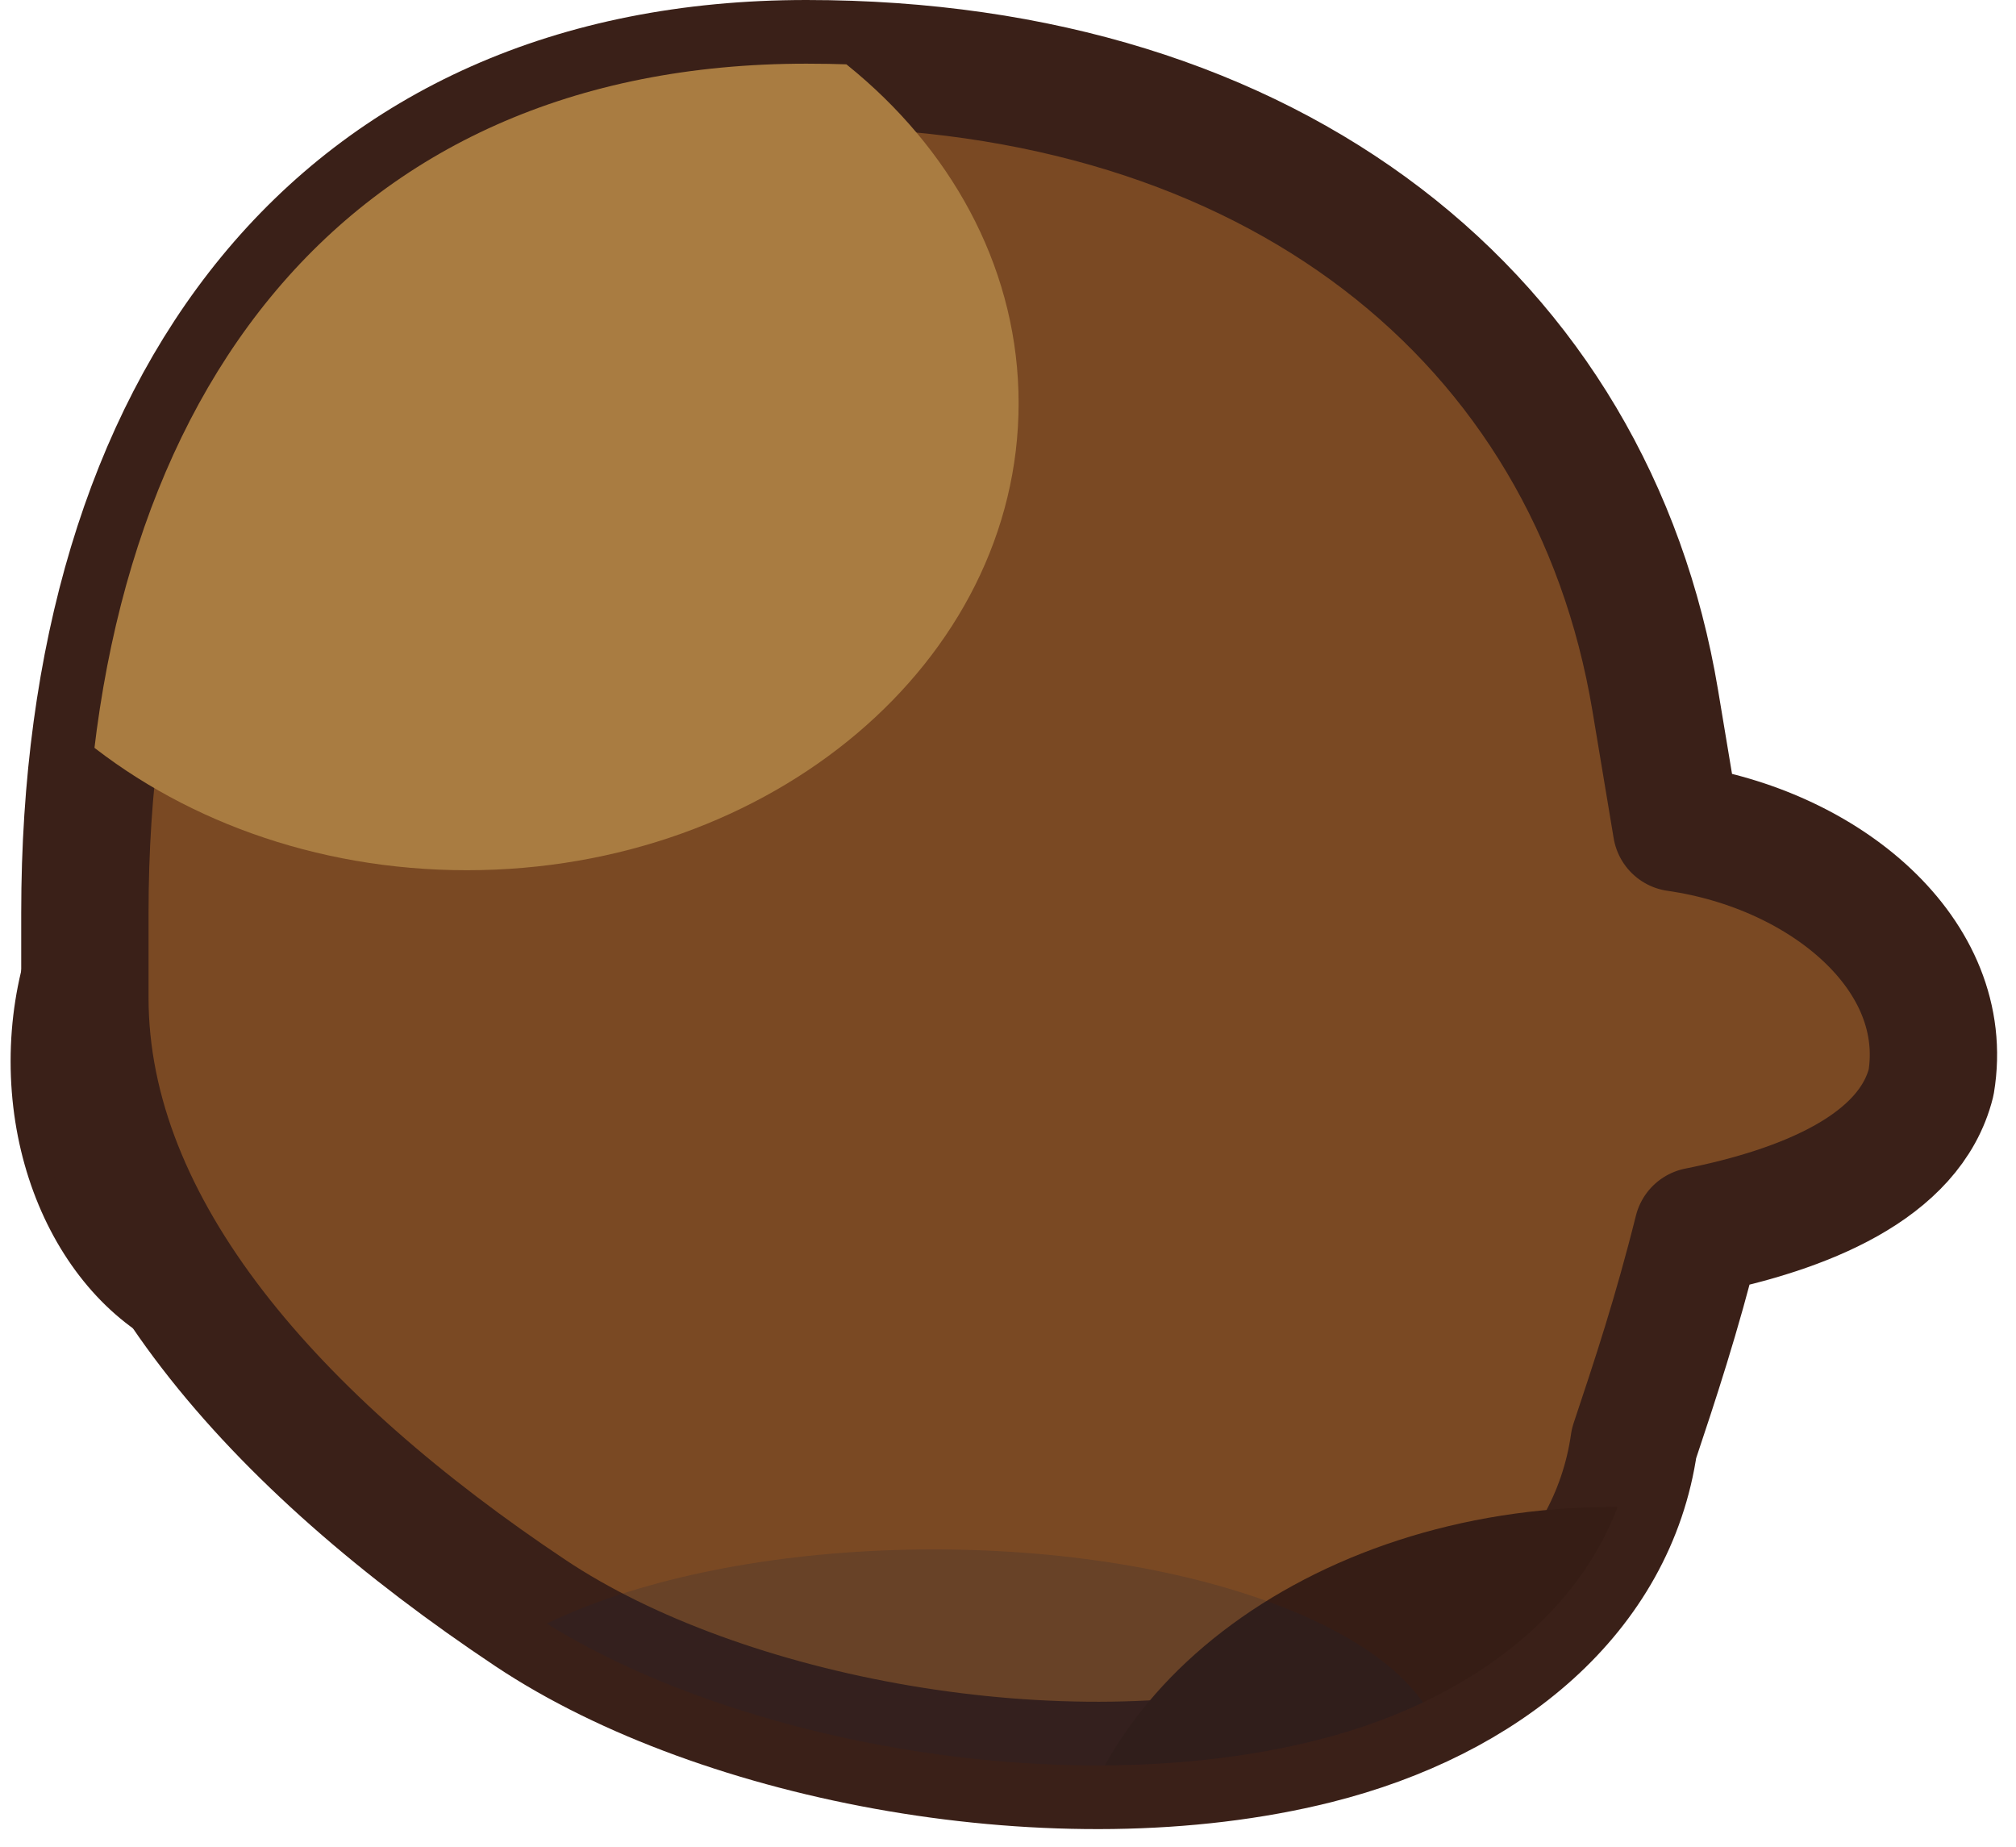
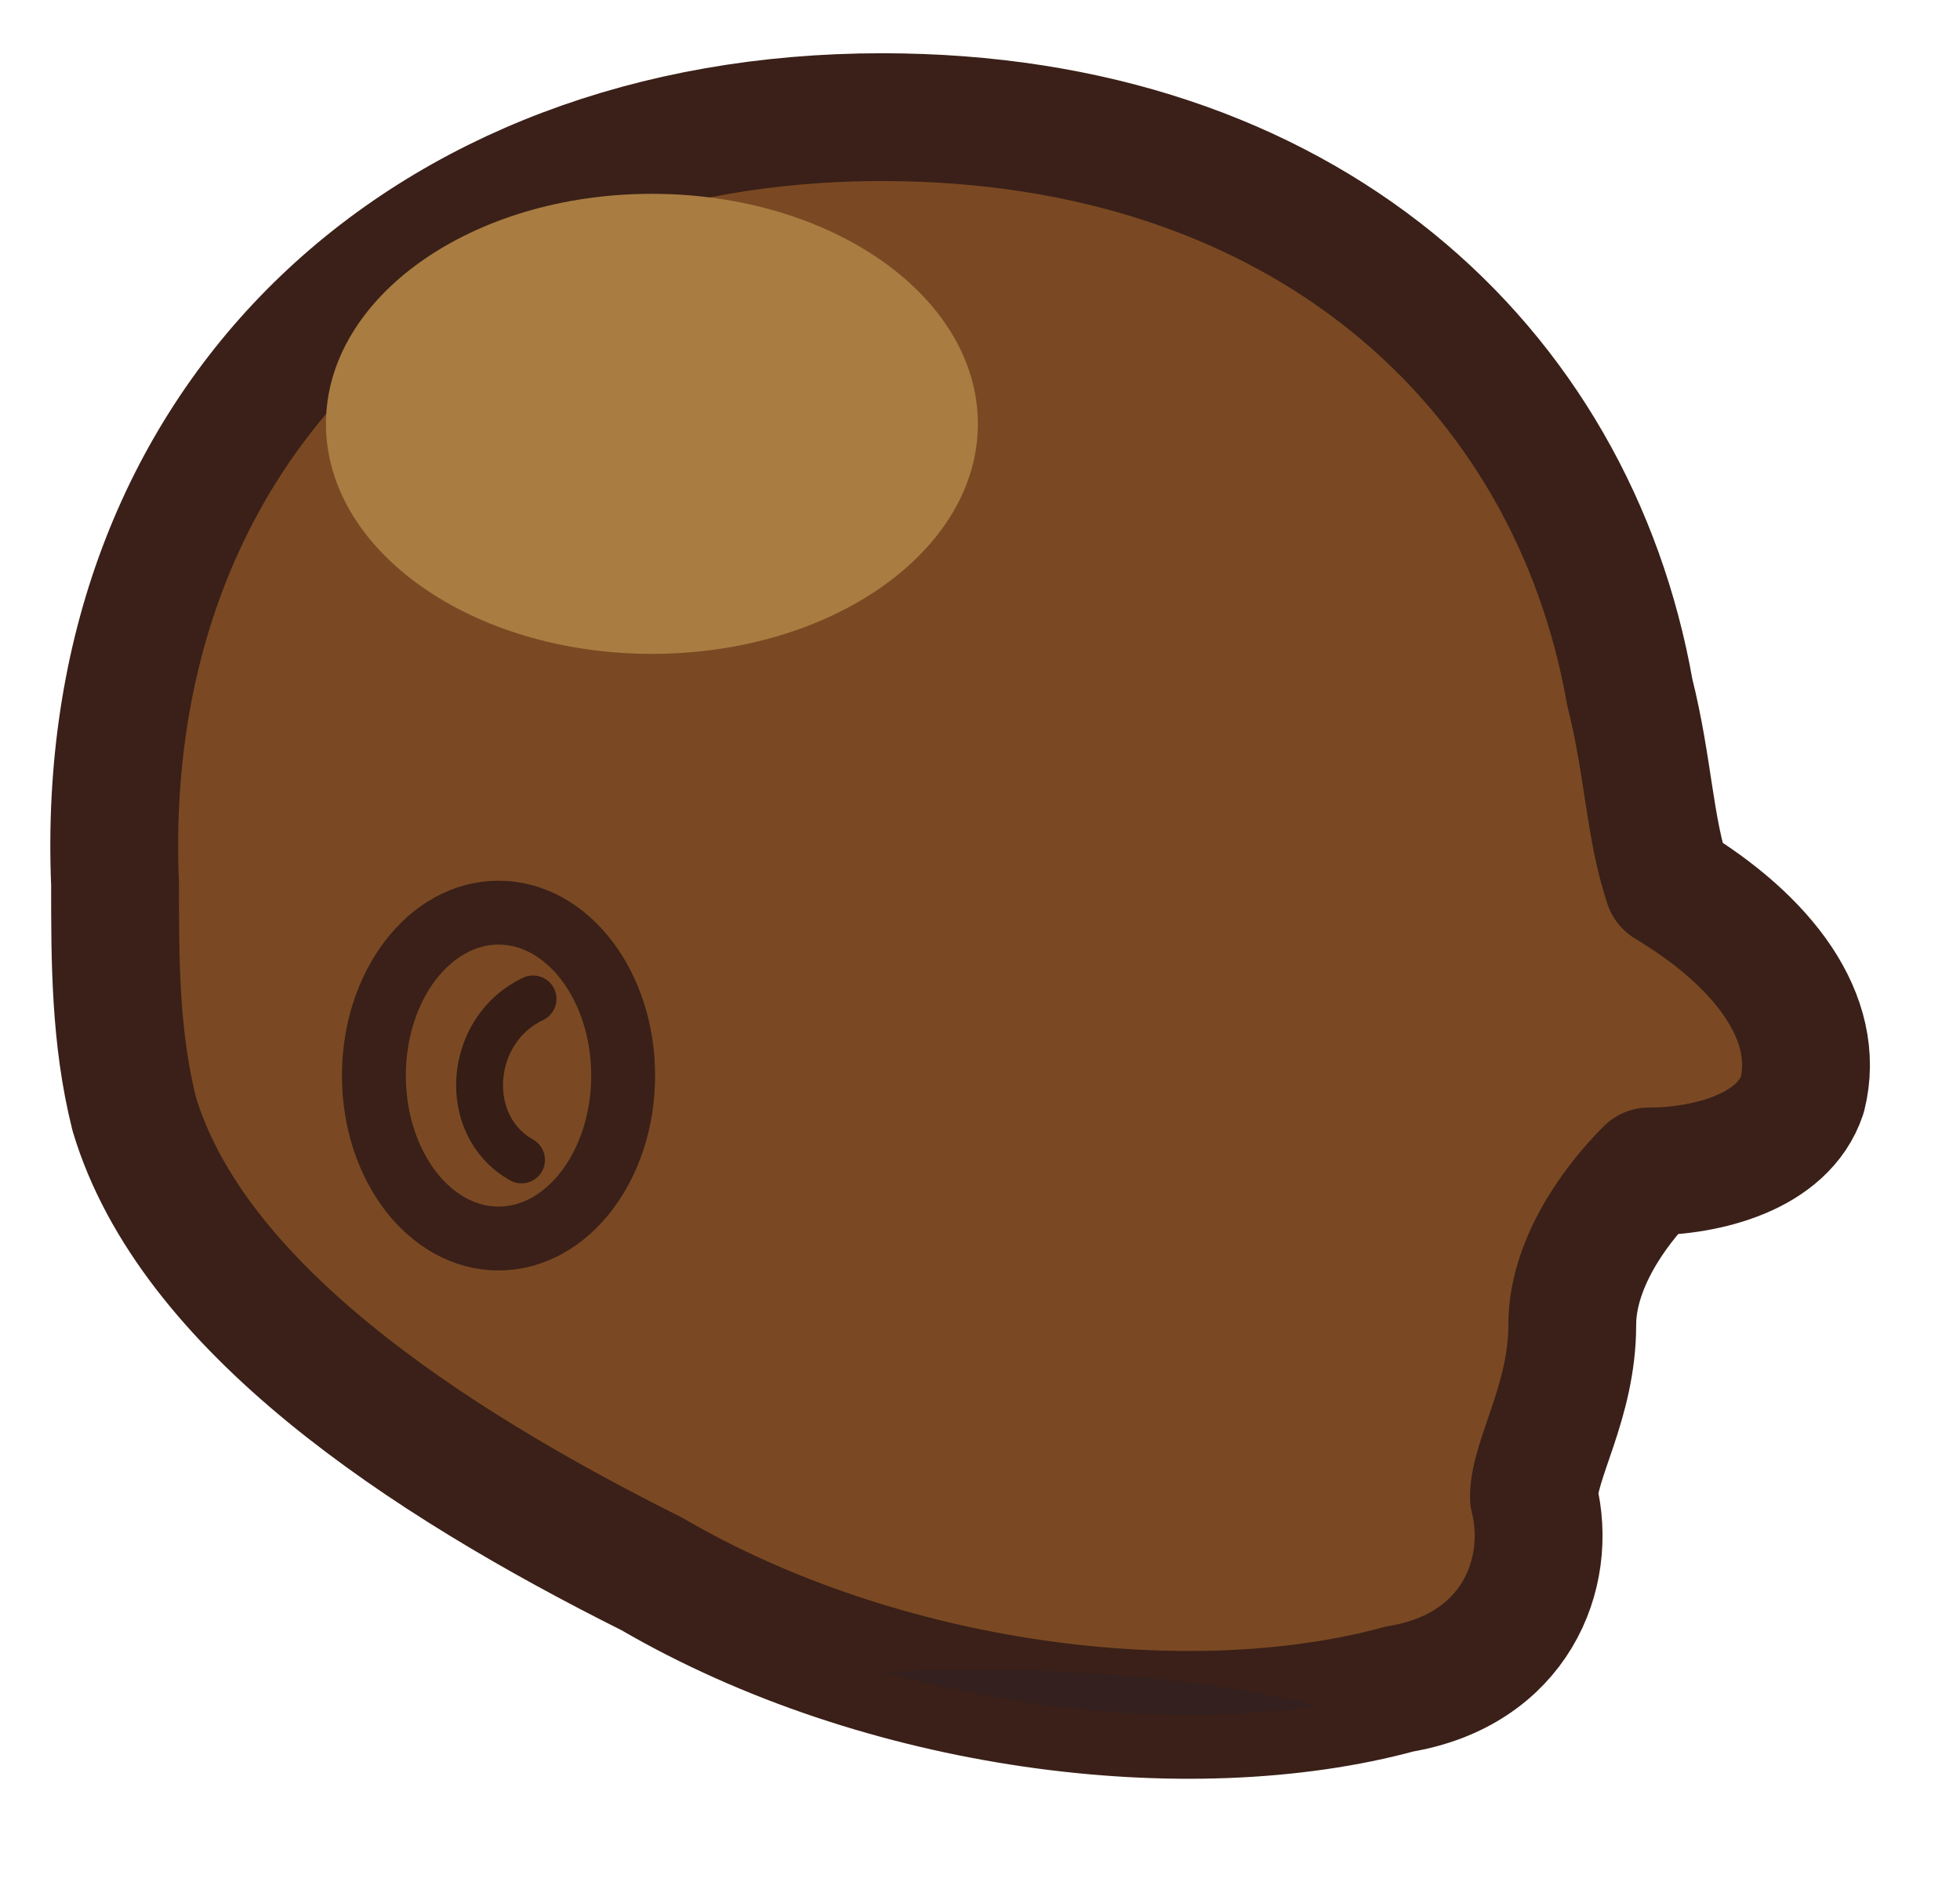
- <svg xmlns="http://www.w3.org/2000/svg" width="95" height="87" viewBox="76 35 95 87" shape-rendering="geometricPrecision">
-   <ellipse cx="88" cy="85" rx="10" ry="13" fill="#7a4923" stroke="#3a2018" stroke-width="3" />
-   <ellipse cx="89" cy="86" rx="3.5" ry="5" fill="#361d15" />
-   <path d="M 80,78 C 80,54 92,38 114,38 C 136,38 151,50 154,68 L 155,74 C 162,75 168,80 167,86 C 166,90 161,92 156,93 C 155,97 154,100 153,103 C 152,110 146,115 138,117 C 126,120 110,117 101,111 C 89,103 80,93 80,82 Z" fill="#7a4923" stroke="#3a2018" stroke-width="6" stroke-linecap="round" stroke-linejoin="round" />
-   <defs>
-     <clipPath id="hd5">
-       <path d="M 80,78 C 80,54 92,38 114,38 C 136,38 151,50 154,68 L 155,74 C 162,75 168,80 167,86 C 166,90 161,92 156,93 C 155,97 154,100 153,103 C 152,110 146,115 138,117 C 126,120 110,117 101,111 C 89,103 80,93 80,82 Z" />
-     </clipPath>
-   </defs>
-   <g clip-path="url(#hd5)">
-     <ellipse cx="98" cy="54" rx="26" ry="22" fill="#a97c41" />
-     <ellipse cx="152" cy="126" rx="26" ry="20" fill="#361d15" />
-     <ellipse cx="120" cy="118" rx="24" ry="10" fill="#16203a" opacity="0.18" />
+ <svg xmlns="http://www.w3.org/2000/svg" width="92" height="89" viewBox="75 39 92 89" shape-rendering="geometricPrecision">
+   <g transform="matrix(0.9 0 0 0.9 12 12.1)">
+     <path d="M 76,76 C 75,52 92,36 116,36 C 138,36 152,49 155,66 C 156,70 156,73 157,76 C 162,79 165,83 164,87 C 163,90 159,91 156,91 C 154,93 152,96 152,99 C 152,103 150,106 150,108 C 151,112 149,117 143,118 C 132,121 116,119 104,112 C 92,106 80,98 77,88 C 76,84 76,80 76,76 Z" fill="#7a4923" stroke="#3a2018" stroke-width="6.667" stroke-linecap="round" stroke-linejoin="round" />
+     <defs>
+       <clipPath id="hd5">
+         <path d="M 76,76 C 75,52 92,36 116,36 C 138,36 152,49 155,66 C 156,70 156,73 157,76 C 162,79 165,83 164,87 C 163,90 159,91 156,91 C 154,93 152,96 152,99 C 152,103 150,106 150,108 C 151,112 149,117 143,118 C 132,121 116,119 104,112 C 92,106 80,98 77,88 C 76,84 76,80 76,76 Z" />
+       </clipPath>
+     </defs>
+     <g clip-path="url(#hd5)">
+       <ellipse cx="104" cy="52" rx="17" ry="12" fill="#a97c41" />
+       <ellipse cx="164" cy="127" rx="22" ry="11" fill="#361d15" />
+       <ellipse cx="121" cy="124" rx="26" ry="7" fill="#16203a" opacity="0.18" />
+     </g>
+     <ellipse cx="96" cy="86" rx="6.5" ry="8.5" fill="#7a4923" stroke="#3a2018" stroke-width="3.333" />
+     <path d="M 97.8,82 C 94.4,83.6 94,88.6 97.2,90.4" fill="none" stroke="#361d15" stroke-width="2.444" stroke-linecap="round" stroke-linejoin="round" />
  </g>
</svg>
